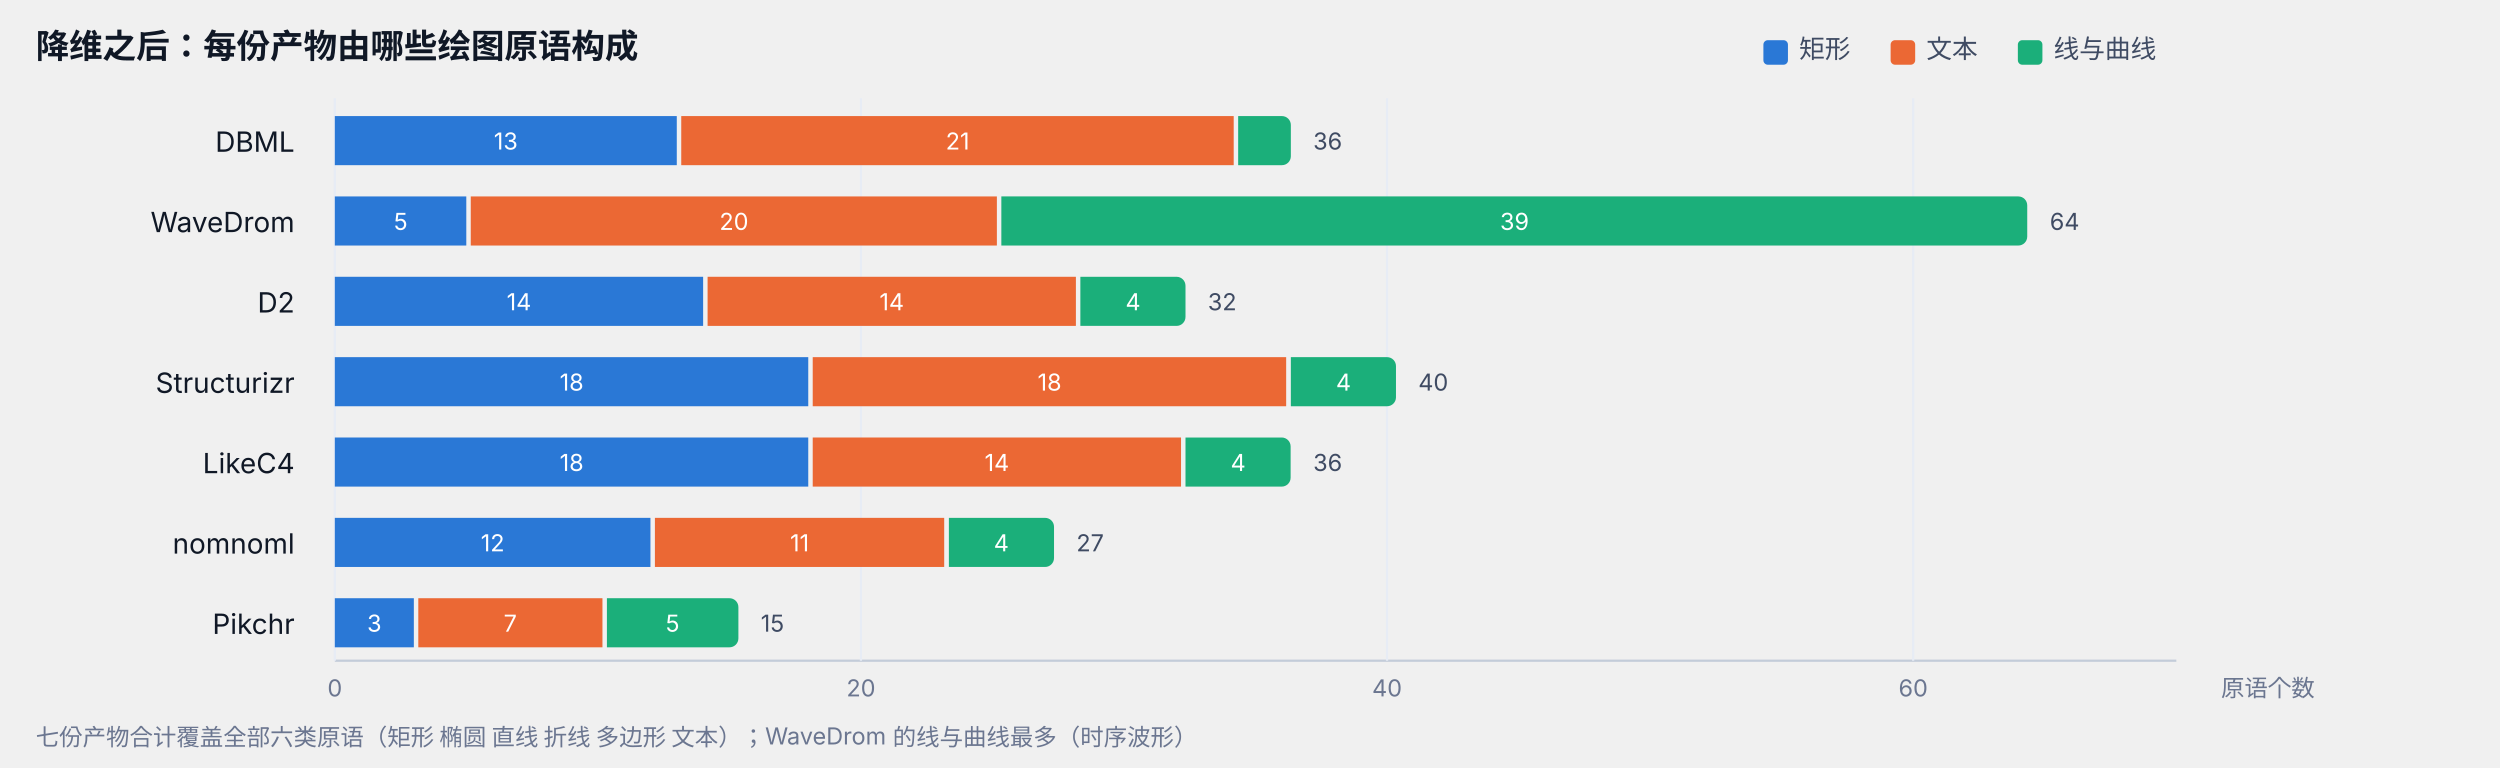
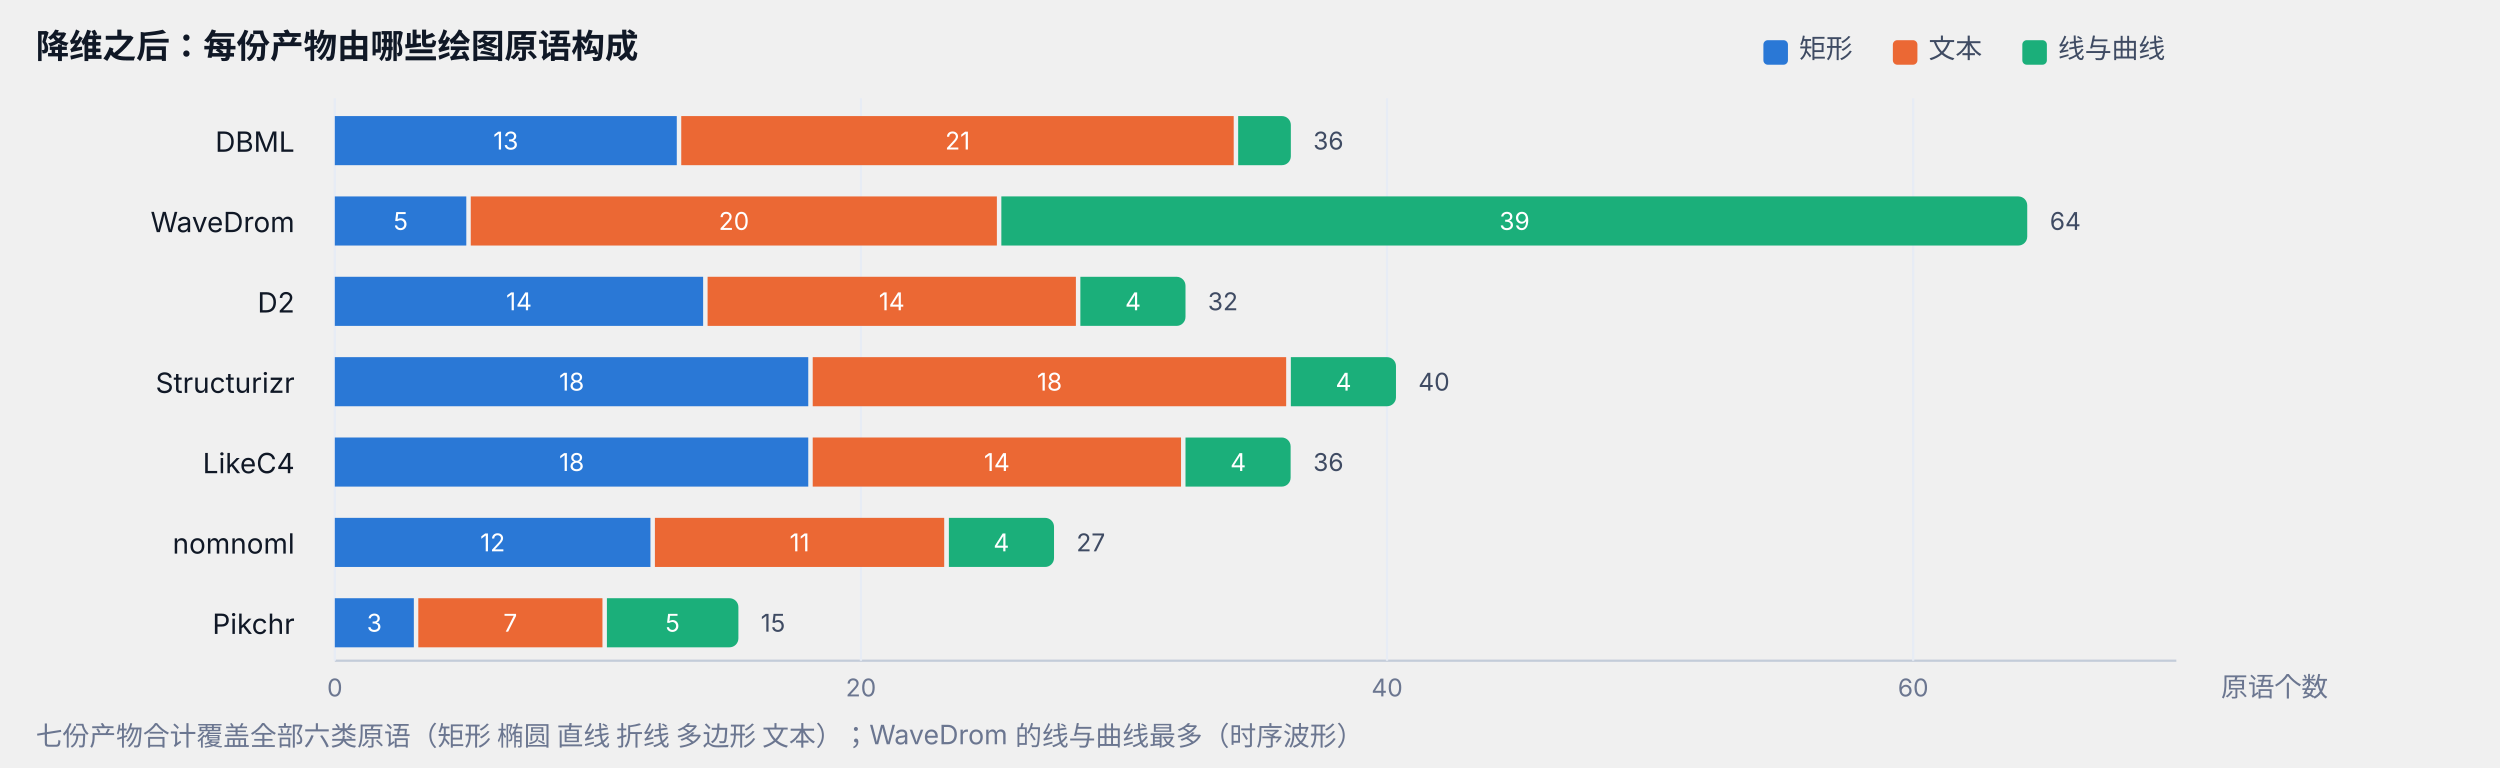
<svg xmlns="http://www.w3.org/2000/svg" width="1120" height="344" viewBox="0 0 1120 344" aria-labelledby="pt" role="img">
  <g font-family="system-ui, -apple-system, 'PingFang SC', sans-serif">
    <text x="16.0" y="26.0" font-size="15" fill="#101826" text-anchor="start" font-weight="600">降维之后：每份产物由哪些绘图原语构成</text>
    <rect x="790.0" y="18.0" width="11" height="11" rx="2" fill="#2a78d6" />
-     <text x="806.0" y="26.0" font-size="11.5" fill="#3f4b63" text-anchor="start" font-weight="normal">矩形</text>
-     <rect x="847.0" y="18.0" width="11" height="11" rx="2" fill="#eb6834" />
-     <text x="863.0" y="26.0" font-size="11.5" fill="#3f4b63" text-anchor="start" font-weight="normal">文本</text>
-     <rect x="904.0" y="18.0" width="11" height="11" rx="2" fill="#1baf7a" />
-     <text x="920.0" y="26.0" font-size="11.5" fill="#3f4b63" text-anchor="start" font-weight="normal">线与曲线</text>
+     <text x="806.0" y="26.0" font-size="12" fill="#3f4b63" text-anchor="start" font-weight="normal">矩形</text>
+     <rect x="848.0" y="18.0" width="11" height="11" rx="2" fill="#eb6834" />
+     <text x="864.0" y="26.0" font-size="12" fill="#3f4b63" text-anchor="start" font-weight="normal">文本</text>
+     <rect x="906.0" y="18.0" width="11" height="11" rx="2" fill="#1baf7a" />
+     <text x="922.0" y="26.0" font-size="12" fill="#3f4b63" text-anchor="start" font-weight="normal">线与曲线</text>
    <line x1="150.0" y1="296.0" x2="975.0" y2="296.0" stroke="#c3ccd9" stroke-width="1" />
    <line x1="150.0" y1="44.0" x2="150.0" y2="296.0" stroke="#e7ecf5" stroke-width="1" />
-     <text x="150.0" y="312.0" font-size="10.5" fill="#6b7690" text-anchor="middle" font-weight="normal">0</text>
+     <text x="150.0" y="312.0" font-size="11" fill="#6b7690" text-anchor="middle" font-weight="normal">0</text>
    <line x1="385.7" y1="44.0" x2="385.7" y2="296.0" stroke="#e7ecf5" stroke-width="1" />
-     <text x="385.7" y="312.0" font-size="10.5" fill="#6b7690" text-anchor="middle" font-weight="normal">20</text>
+     <text x="385.7" y="312.0" font-size="11" fill="#6b7690" text-anchor="middle" font-weight="normal">20</text>
    <line x1="621.4" y1="44.0" x2="621.4" y2="296.0" stroke="#e7ecf5" stroke-width="1" />
-     <text x="621.4" y="312.0" font-size="10.5" fill="#6b7690" text-anchor="middle" font-weight="normal">40</text>
+     <text x="621.4" y="312.0" font-size="11" fill="#6b7690" text-anchor="middle" font-weight="normal">40</text>
    <line x1="857.1" y1="44.0" x2="857.1" y2="296.0" stroke="#e7ecf5" stroke-width="1" />
-     <text x="857.1" y="312.0" font-size="10.5" fill="#6b7690" text-anchor="middle" font-weight="normal">60</text>
-     <text x="995.0" y="312.0" font-size="10.5" fill="#6b7690" text-anchor="start" font-weight="normal">原语个数</text>
+     <text x="857.1" y="312.0" font-size="11" fill="#6b7690" text-anchor="middle" font-weight="normal">60</text>
+     <text x="995.0" y="312.0" font-size="12" fill="#6b7690" text-anchor="start" font-weight="normal">原语个数</text>
    <text x="132.0" y="68.0" font-size="12.5" fill="#101826" text-anchor="end" font-weight="normal">DBML</text>
    <rect x="150.0" y="52.0" width="153.2" height="22" fill="#2a78d6" />
-     <text x="226.6" y="67.0" font-size="10.5" fill="#ffffff" text-anchor="middle" font-weight="normal">13</text>
+     <text x="226.6" y="67.0" font-size="11" fill="#ffffff" text-anchor="middle" font-weight="normal">13</text>
    <rect x="305.2" y="52.0" width="247.5" height="22" fill="#eb6834" />
-     <text x="429.0" y="67.0" font-size="10.5" fill="#ffffff" text-anchor="middle" font-weight="normal">21</text>
+     <text x="429.0" y="67.0" font-size="11" fill="#ffffff" text-anchor="middle" font-weight="normal">21</text>
    <path d="M554.7,52.0 h19.6 a4,4 0 0 1 4,4 v14.0 a4,4 0 0 1 -4,4 h-19.6 z" fill="#1baf7a" />
-     <text x="588.3" y="67.0" font-size="10.5" fill="#3f4b63" text-anchor="start" font-weight="normal">36</text>
+     <text x="588.3" y="67.0" font-size="11" fill="#3f4b63" text-anchor="start" font-weight="normal">36</text>
    <text x="132.0" y="104.0" font-size="12.5" fill="#101826" text-anchor="end" font-weight="normal">WaveDrom</text>
    <rect x="150.0" y="88.0" width="58.9" height="22" fill="#2a78d6" />
-     <text x="179.5" y="103.0" font-size="10.5" fill="#ffffff" text-anchor="middle" font-weight="normal">5</text>
+     <text x="179.5" y="103.0" font-size="11" fill="#ffffff" text-anchor="middle" font-weight="normal">5</text>
    <rect x="210.9" y="88.0" width="235.7" height="22" fill="#eb6834" />
-     <text x="328.8" y="103.0" font-size="10.5" fill="#ffffff" text-anchor="middle" font-weight="normal">20</text>
+     <text x="328.8" y="103.0" font-size="11" fill="#ffffff" text-anchor="middle" font-weight="normal">20</text>
    <path d="M448.6,88.0 h455.6 a4,4 0 0 1 4,4 v14.0 a4,4 0 0 1 -4,4 h-455.6 z" fill="#1baf7a" />
-     <text x="678.5" y="103.0" font-size="10.5" fill="#ffffff" text-anchor="middle" font-weight="normal">39</text>
-     <text x="918.3" y="103.0" font-size="10.5" fill="#3f4b63" text-anchor="start" font-weight="normal">64</text>
+     <text x="678.5" y="103.0" font-size="11" fill="#ffffff" text-anchor="middle" font-weight="normal">39</text>
+     <text x="918.3" y="103.0" font-size="11" fill="#3f4b63" text-anchor="start" font-weight="normal">64</text>
    <text x="132.0" y="140.0" font-size="12.5" fill="#101826" text-anchor="end" font-weight="normal">D2</text>
    <rect x="150.0" y="124.0" width="165.0" height="22" fill="#2a78d6" />
-     <text x="232.5" y="139.0" font-size="10.5" fill="#ffffff" text-anchor="middle" font-weight="normal">14</text>
+     <text x="232.5" y="139.0" font-size="11" fill="#ffffff" text-anchor="middle" font-weight="normal">14</text>
    <rect x="317.0" y="124.0" width="165.0" height="22" fill="#eb6834" />
-     <text x="399.5" y="139.0" font-size="10.5" fill="#ffffff" text-anchor="middle" font-weight="normal">14</text>
+     <text x="399.5" y="139.0" font-size="11" fill="#ffffff" text-anchor="middle" font-weight="normal">14</text>
    <path d="M484.0,124.0 h43.1 a4,4 0 0 1 4,4 v14.0 a4,4 0 0 1 -4,4 h-43.1 z" fill="#1baf7a" />
-     <text x="507.6" y="139.0" font-size="10.5" fill="#ffffff" text-anchor="middle" font-weight="normal">4</text>
-     <text x="541.1" y="139.0" font-size="10.5" fill="#3f4b63" text-anchor="start" font-weight="normal">32</text>
+     <text x="507.6" y="139.0" font-size="11" fill="#ffffff" text-anchor="middle" font-weight="normal">4</text>
+     <text x="541.1" y="139.0" font-size="11" fill="#3f4b63" text-anchor="start" font-weight="normal">32</text>
    <text x="132.0" y="176.0" font-size="12.5" fill="#101826" text-anchor="end" font-weight="normal">Structurizr</text>
    <rect x="150.0" y="160.0" width="212.1" height="22" fill="#2a78d6" />
-     <text x="256.1" y="175.0" font-size="10.5" fill="#ffffff" text-anchor="middle" font-weight="normal">18</text>
+     <text x="256.1" y="175.0" font-size="11" fill="#ffffff" text-anchor="middle" font-weight="normal">18</text>
    <rect x="364.1" y="160.0" width="212.1" height="22" fill="#eb6834" />
-     <text x="470.2" y="175.0" font-size="10.5" fill="#ffffff" text-anchor="middle" font-weight="normal">18</text>
+     <text x="470.2" y="175.0" font-size="11" fill="#ffffff" text-anchor="middle" font-weight="normal">18</text>
    <path d="M578.3,160.0 h43.1 a4,4 0 0 1 4,4 v14.0 a4,4 0 0 1 -4,4 h-43.1 z" fill="#1baf7a" />
-     <text x="601.9" y="175.0" font-size="10.5" fill="#ffffff" text-anchor="middle" font-weight="normal">4</text>
-     <text x="635.4" y="175.0" font-size="10.5" fill="#3f4b63" text-anchor="start" font-weight="normal">40</text>
+     <text x="601.9" y="175.0" font-size="11" fill="#ffffff" text-anchor="middle" font-weight="normal">4</text>
+     <text x="635.4" y="175.0" font-size="11" fill="#3f4b63" text-anchor="start" font-weight="normal">40</text>
    <text x="132.0" y="212.0" font-size="12.5" fill="#101826" text-anchor="end" font-weight="normal">LikeC4</text>
    <rect x="150.0" y="196.0" width="212.1" height="22" fill="#2a78d6" />
-     <text x="256.1" y="211.0" font-size="10.5" fill="#ffffff" text-anchor="middle" font-weight="normal">18</text>
+     <text x="256.1" y="211.0" font-size="11" fill="#ffffff" text-anchor="middle" font-weight="normal">18</text>
    <rect x="364.1" y="196.0" width="165.0" height="22" fill="#eb6834" />
-     <text x="446.6" y="211.0" font-size="10.5" fill="#ffffff" text-anchor="middle" font-weight="normal">14</text>
+     <text x="446.6" y="211.0" font-size="11" fill="#ffffff" text-anchor="middle" font-weight="normal">14</text>
    <path d="M531.1,196.0 h43.1 a4,4 0 0 1 4,4 v14.0 a4,4 0 0 1 -4,4 h-43.1 z" fill="#1baf7a" />
-     <text x="554.7" y="211.0" font-size="10.5" fill="#ffffff" text-anchor="middle" font-weight="normal">4</text>
-     <text x="588.3" y="211.0" font-size="10.5" fill="#3f4b63" text-anchor="start" font-weight="normal">36</text>
+     <text x="554.7" y="211.0" font-size="11" fill="#ffffff" text-anchor="middle" font-weight="normal">4</text>
+     <text x="588.3" y="211.0" font-size="11" fill="#3f4b63" text-anchor="start" font-weight="normal">36</text>
    <text x="132.0" y="248.0" font-size="12.5" fill="#101826" text-anchor="end" font-weight="normal">nomnoml</text>
    <rect x="150.0" y="232.0" width="141.4" height="22" fill="#2a78d6" />
-     <text x="220.7" y="247.0" font-size="10.5" fill="#ffffff" text-anchor="middle" font-weight="normal">12</text>
+     <text x="220.7" y="247.0" font-size="11" fill="#ffffff" text-anchor="middle" font-weight="normal">12</text>
    <rect x="293.4" y="232.0" width="129.6" height="22" fill="#eb6834" />
-     <text x="358.2" y="247.0" font-size="10.5" fill="#ffffff" text-anchor="middle" font-weight="normal">11</text>
+     <text x="358.2" y="247.0" font-size="11" fill="#ffffff" text-anchor="middle" font-weight="normal">11</text>
    <path d="M425.1,232.0 h43.1 a4,4 0 0 1 4,4 v14.0 a4,4 0 0 1 -4,4 h-43.1 z" fill="#1baf7a" />
-     <text x="448.6" y="247.0" font-size="10.5" fill="#ffffff" text-anchor="middle" font-weight="normal">4</text>
-     <text x="482.2" y="247.0" font-size="10.5" fill="#3f4b63" text-anchor="start" font-weight="normal">27</text>
+     <text x="448.6" y="247.0" font-size="11" fill="#ffffff" text-anchor="middle" font-weight="normal">4</text>
+     <text x="482.2" y="247.0" font-size="11" fill="#3f4b63" text-anchor="start" font-weight="normal">27</text>
    <text x="132.0" y="284.0" font-size="12.5" fill="#101826" text-anchor="end" font-weight="normal">Pikchr</text>
    <rect x="150.0" y="268.0" width="35.4" height="22" fill="#2a78d6" />
-     <text x="167.7" y="283.0" font-size="10.5" fill="#ffffff" text-anchor="middle" font-weight="normal">3</text>
+     <text x="167.7" y="283.0" font-size="11" fill="#ffffff" text-anchor="middle" font-weight="normal">3</text>
    <rect x="187.4" y="268.0" width="82.5" height="22" fill="#eb6834" />
-     <text x="228.6" y="283.0" font-size="10.5" fill="#ffffff" text-anchor="middle" font-weight="normal">7</text>
+     <text x="228.6" y="283.0" font-size="11" fill="#ffffff" text-anchor="middle" font-weight="normal">7</text>
    <path d="M271.9,268.0 h54.9 a4,4 0 0 1 4,4 v14.0 a4,4 0 0 1 -4,4 h-54.9 z" fill="#1baf7a" />
-     <text x="301.3" y="283.0" font-size="10.5" fill="#ffffff" text-anchor="middle" font-weight="normal">5</text>
-     <text x="340.8" y="283.0" font-size="10.5" fill="#3f4b63" text-anchor="start" font-weight="normal">15</text>
-     <text x="16.0" y="334.0" font-size="10.5" fill="#6b7690" text-anchor="start" font-weight="normal">七份产物合计覆盖全部六类原语（矩形 椭圆 直线 折线 多边形 文本）；WaveDrom 的线与曲线最多（时序波形）</text>
+     <text x="301.3" y="283.0" font-size="11" fill="#ffffff" text-anchor="middle" font-weight="normal">5</text>
+     <text x="340.8" y="283.0" font-size="11" fill="#3f4b63" text-anchor="start" font-weight="normal">15</text>
+     <text x="16.0" y="334.0" font-size="12" fill="#6b7690" text-anchor="start" font-weight="normal">七份产物合计覆盖全部六类原语（矩形 椭圆 直线 折线 多边形 文本）；WaveDrom 的线与曲线最多（时序波形）</text>
  </g>
</svg>
